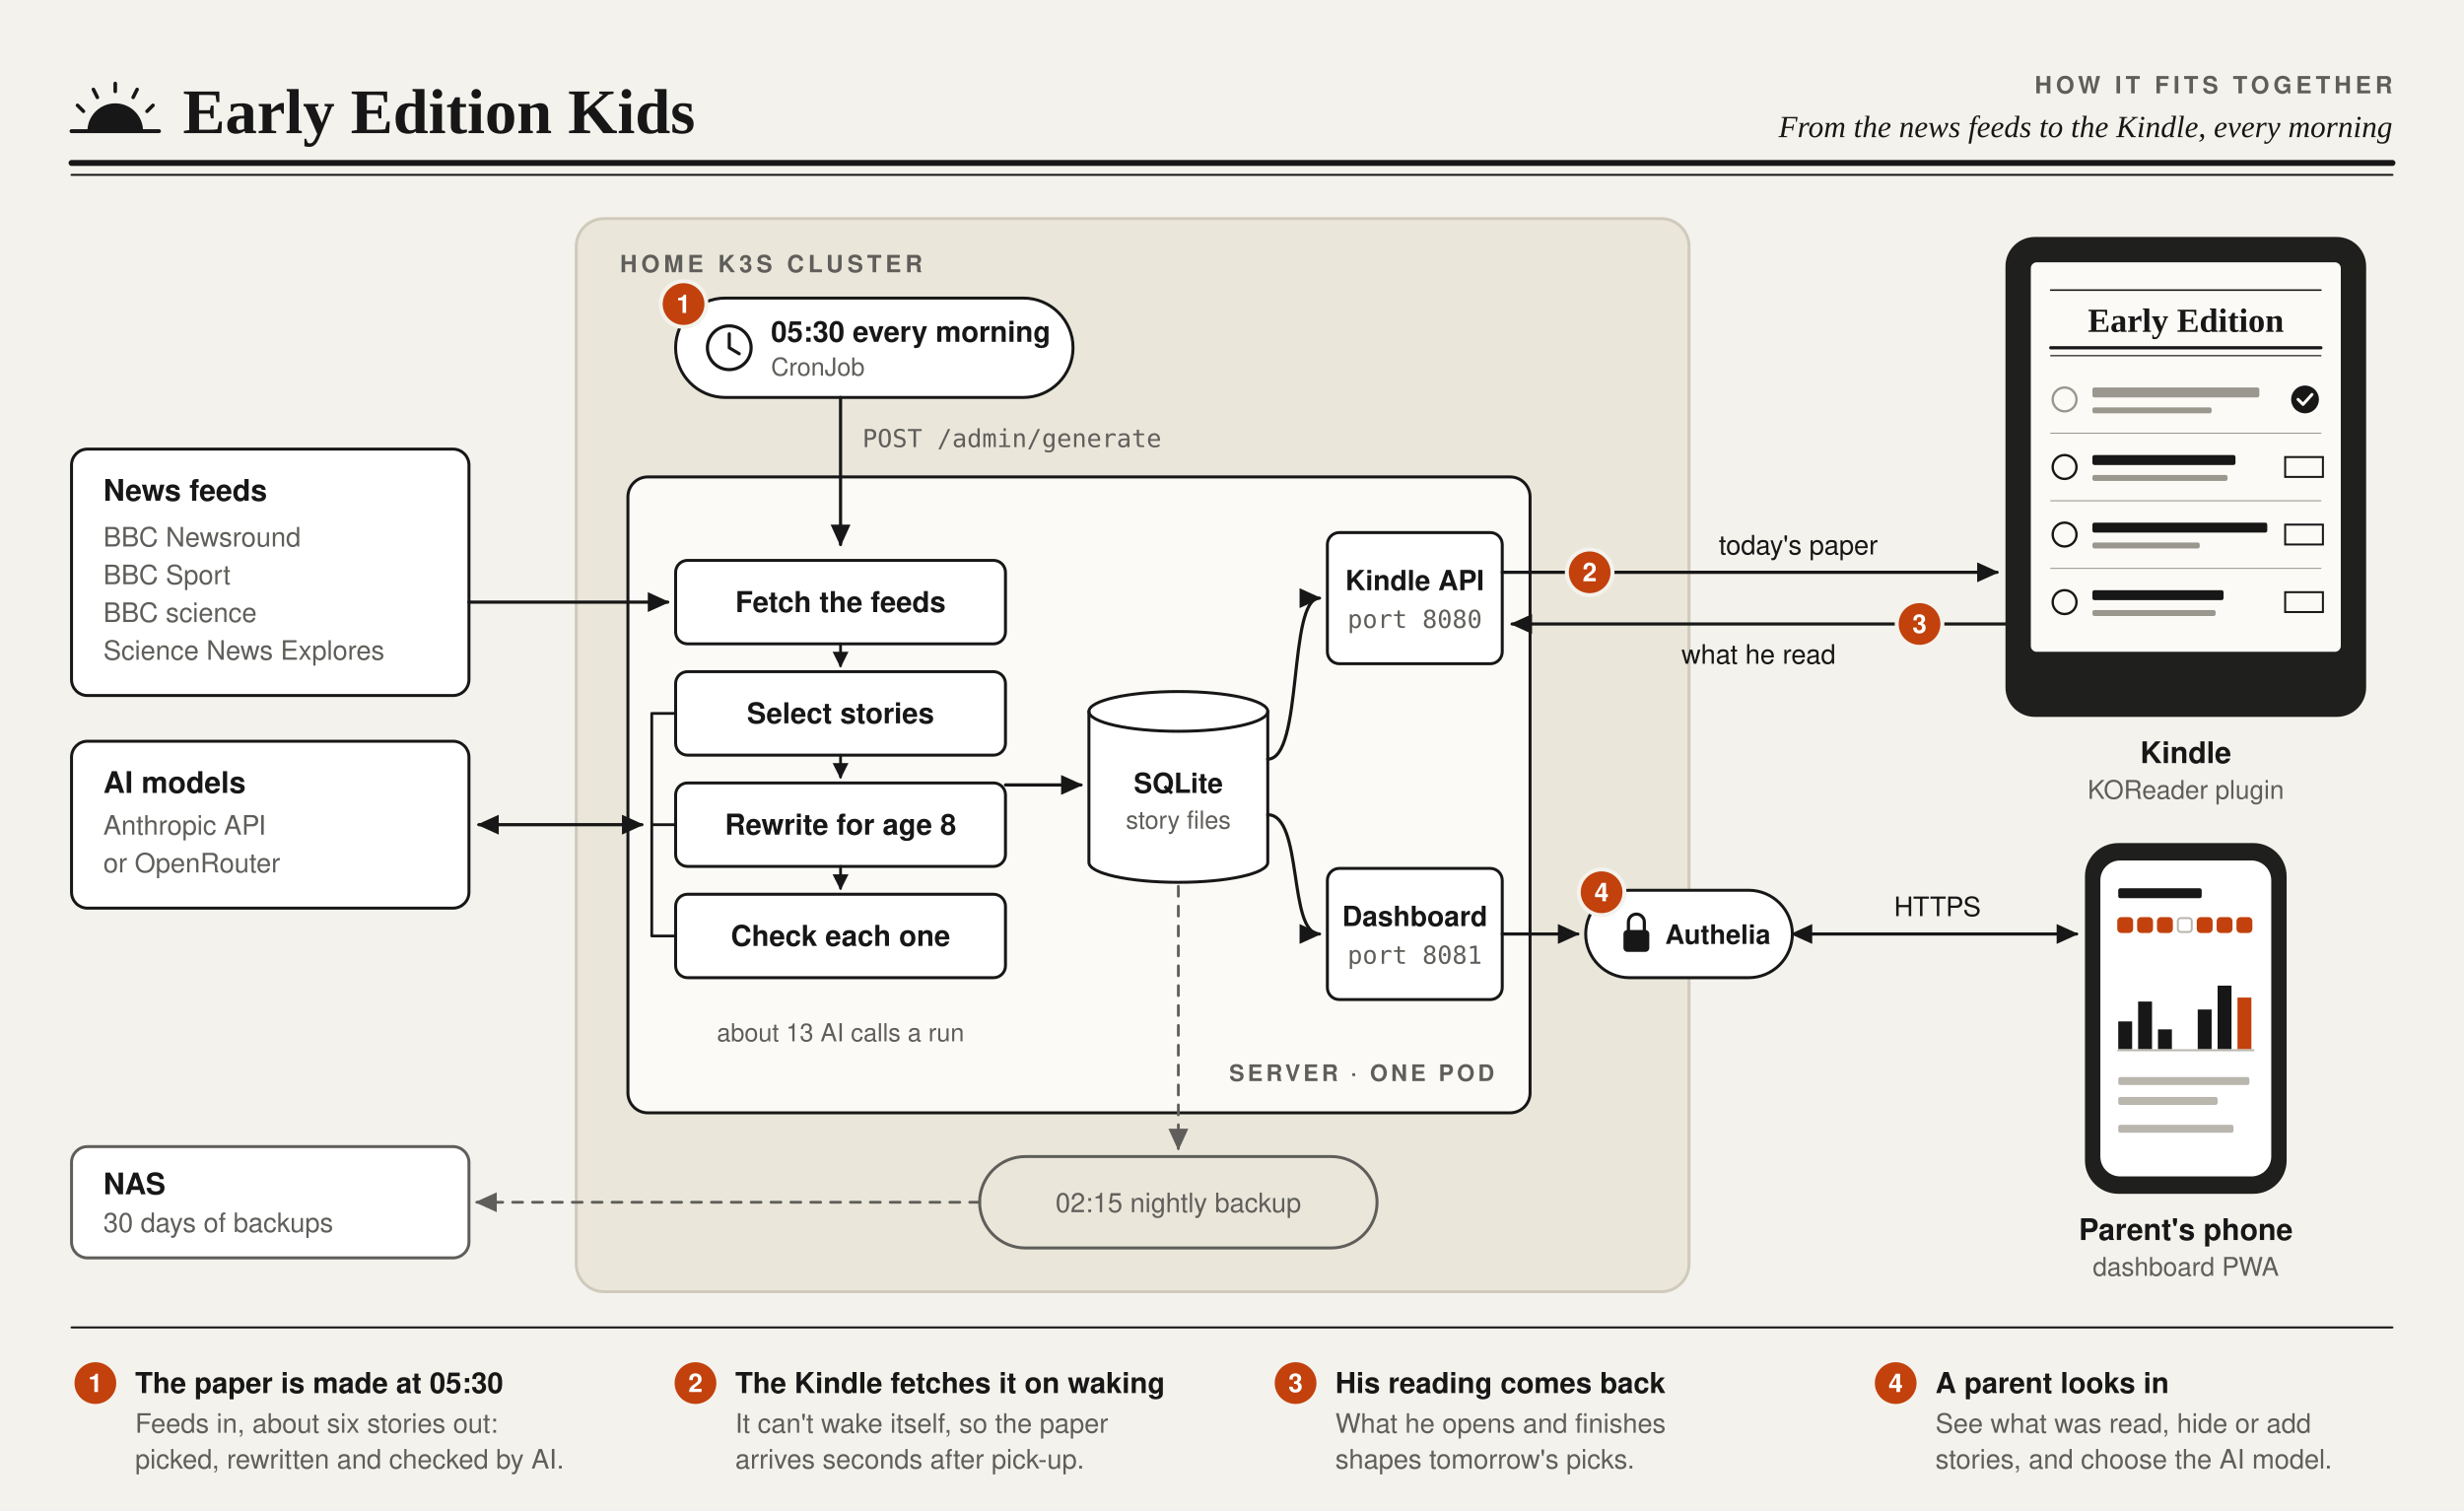
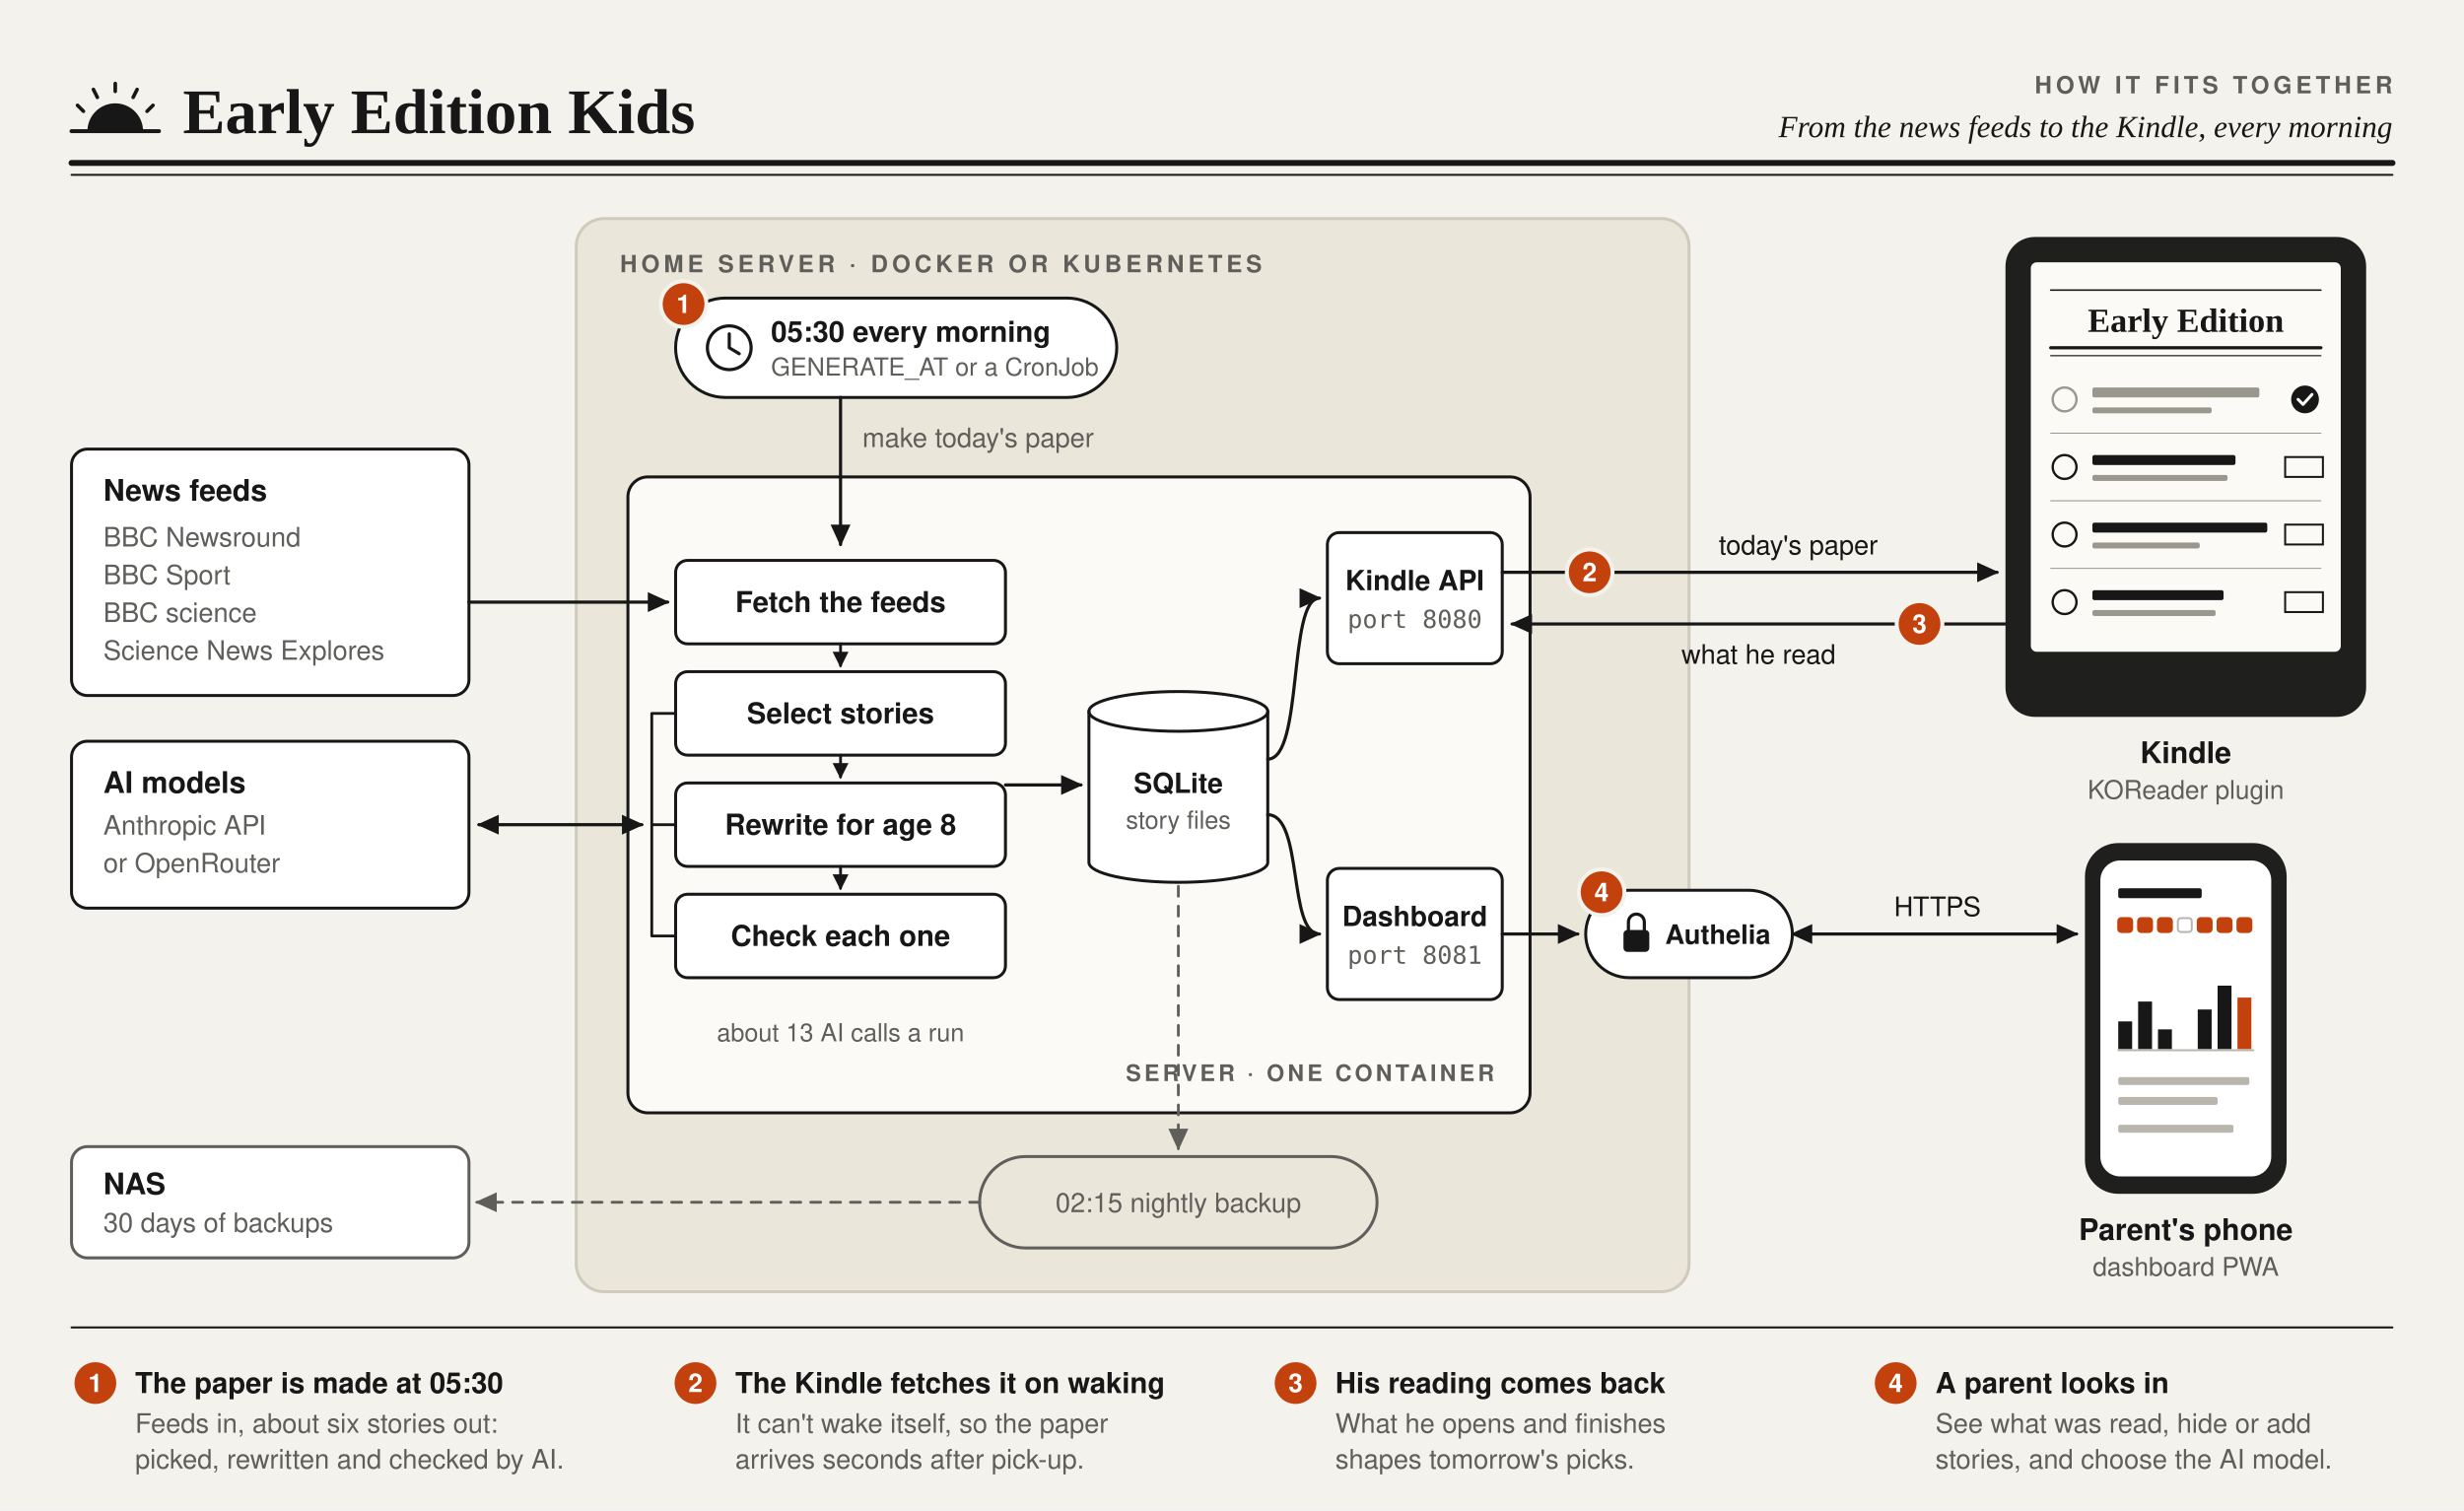
<svg xmlns="http://www.w3.org/2000/svg" viewBox="0 0 1240 760" width="1240" height="760" role="img" aria-labelledby="t d">
  <defs>
    <marker id="end-ink" markerUnits="userSpaceOnUse" markerWidth="11" markerHeight="10" refX="10" refY="5" orient="auto">
      <path d="M0,0 L11,5 L0,10 Z" fill="#171717" />
    </marker>
    <marker id="start-ink" markerUnits="userSpaceOnUse" markerWidth="11" markerHeight="10" refX="1" refY="5" orient="auto">
      <path d="M11,0 L0,5 L11,10 Z" fill="#171717" />
    </marker>
    <marker id="end-muted" markerUnits="userSpaceOnUse" markerWidth="11" markerHeight="10" refX="10" refY="5" orient="auto">
      <path d="M0,0 L11,5 L0,10 Z" fill="#5F5E5A" />
    </marker>
    <marker id="end-small" markerUnits="userSpaceOnUse" markerWidth="8" markerHeight="8" refX="7" refY="4" orient="auto">
      <path d="M0,0 L8,4 L0,8 Z" fill="#171717" />
    </marker>
  </defs>
  <rect width="1240" height="760" fill="#F4F2EC" />
  <path d="M44,66 A14,14 0 0 1 72,66 Z" fill="#171717" stroke="#171717" stroke-width="0" stroke-linecap="round" stroke-linejoin="round" />
  <path d="M36,66 H80" fill="none" stroke="#171717" stroke-width="2" stroke-linecap="round" stroke-linejoin="round" />
  <path d="M58,42 V46 M39,53 L42,56 M77,53 L74,56 M47,45 L49,49 M69,45 L67,49" fill="none" stroke="#171717" stroke-width="1.8" stroke-linecap="round" stroke-linejoin="round" />
  <text x="92" y="67" font-family="Georgia, 'Times New Roman', serif" font-size="32" font-weight="700" fill="#171717" text-anchor="start">Early Edition Kids</text>
  <text x="1204" y="47" font-family="-apple-system, 'Segoe UI', Helvetica, Arial, sans-serif" font-size="12" font-weight="700" fill="#5F5E5A" text-anchor="end" letter-spacing="2">HOW IT FITS TOGETHER</text>
  <text x="1204" y="69" font-family="Georgia, 'Times New Roman', serif" font-size="15.5" font-weight="400" fill="#171717" text-anchor="end" font-style="italic">From the news feeds to the Kindle, every morning</text>
  <path d="M36,82 H1204" fill="none" stroke="#171717" stroke-width="3" stroke-linecap="round" stroke-linejoin="round" />
  <path d="M36,88 H1204" fill="none" stroke="#171717" stroke-width="1" stroke-linecap="round" stroke-linejoin="round" />
  <rect x="290" y="110" width="560" height="540" rx="14" fill="#EAE6DA" stroke="#CFCABB" stroke-width="1.5" />
-   <text x="312" y="137" font-family="-apple-system, 'Segoe UI', Helvetica, Arial, sans-serif" font-size="12" font-weight="700" fill="#5F5E5A" text-anchor="start" letter-spacing="2">HOME K3S CLUSTER</text>
+   <text x="312" y="137" font-family="-apple-system, 'Segoe UI', Helvetica, Arial, sans-serif" font-size="12" font-weight="700" fill="#5F5E5A" text-anchor="start" letter-spacing="2">HOME SERVER · DOCKER OR KUBERNETES</text>
  <rect x="316" y="240" width="454" height="320" rx="10" fill="#FBFAF6" stroke="#171717" stroke-width="1.5" />
-   <text x="752" y="544" font-family="-apple-system, 'Segoe UI', Helvetica, Arial, sans-serif" font-size="11.5" font-weight="700" fill="#5F5E5A" text-anchor="end" letter-spacing="1.6">SERVER · ONE POD</text>
-   <rect x="340" y="150" width="200" height="50" rx="25" fill="#FFFFFF" stroke="#171717" stroke-width="1.5" />
+   <text x="752" y="544" font-family="-apple-system, 'Segoe UI', Helvetica, Arial, sans-serif" font-size="11.5" font-weight="700" fill="#5F5E5A" text-anchor="end" letter-spacing="1.6">SERVER · ONE CONTAINER</text>
+   <rect x="340" y="150" width="222" height="50" rx="25" fill="#FFFFFF" stroke="#171717" stroke-width="1.5" />
  <circle cx="367" cy="175" r="11" fill="none" stroke="#171717" stroke-width="1.6" />
  <path d="M367,168 V175 L372,178" fill="none" stroke="#171717" stroke-width="1.6" stroke-linecap="round" stroke-linejoin="round" />
  <text x="388" y="172" font-family="-apple-system, 'Segoe UI', Helvetica, Arial, sans-serif" font-size="14.5" font-weight="700" fill="#171717" text-anchor="start">05:30 every morning</text>
-   <text x="388" y="189" font-family="-apple-system, 'Segoe UI', Helvetica, Arial, sans-serif" font-size="12.5" font-weight="400" fill="#5F5E5A" text-anchor="start">CronJob</text>
+   <text x="388" y="189" font-family="-apple-system, 'Segoe UI', Helvetica, Arial, sans-serif" font-size="12.5" font-weight="400" fill="#5F5E5A" text-anchor="start">GENERATE_AT or a CronJob</text>
  <path d="M423,200 V274" fill="none" stroke="#171717" stroke-width="1.6" stroke-linecap="round" stroke-linejoin="round" marker-end="url(#end-ink)" />
-   <text x="434" y="225" font-family="ui-monospace, SFMono-Regular, Menlo, Consolas, monospace" font-size="12.5" font-weight="400" fill="#5F5E5A" text-anchor="start">POST /admin/generate</text>
+   <text x="434" y="225" font-family="-apple-system, 'Segoe UI', Helvetica, Arial, sans-serif" font-size="13.5" font-weight="400" fill="#5F5E5A" text-anchor="start">make today's paper</text>
  <rect x="340" y="282" width="166" height="42" rx="6" fill="#FFFFFF" stroke="#171717" stroke-width="1.5" />
  <text x="423" y="308" font-family="-apple-system, 'Segoe UI', Helvetica, Arial, sans-serif" font-size="14.5" font-weight="600" fill="#171717" text-anchor="middle">Fetch the feeds</text>
  <path d="M423,324 V335" fill="none" stroke="#171717" stroke-width="1.4" stroke-linecap="round" stroke-linejoin="round" marker-end="url(#end-small)" />
  <rect x="340" y="338" width="166" height="42" rx="6" fill="#FFFFFF" stroke="#171717" stroke-width="1.5" />
  <text x="423" y="364" font-family="-apple-system, 'Segoe UI', Helvetica, Arial, sans-serif" font-size="14.5" font-weight="600" fill="#171717" text-anchor="middle">Select stories</text>
  <path d="M423,380 V391" fill="none" stroke="#171717" stroke-width="1.4" stroke-linecap="round" stroke-linejoin="round" marker-end="url(#end-small)" />
  <rect x="340" y="394" width="166" height="42" rx="6" fill="#FFFFFF" stroke="#171717" stroke-width="1.5" />
  <text x="423" y="420" font-family="-apple-system, 'Segoe UI', Helvetica, Arial, sans-serif" font-size="14.5" font-weight="600" fill="#171717" text-anchor="middle">Rewrite for age 8</text>
  <path d="M423,436 V447" fill="none" stroke="#171717" stroke-width="1.4" stroke-linecap="round" stroke-linejoin="round" marker-end="url(#end-small)" />
  <rect x="340" y="450" width="166" height="42" rx="6" fill="#FFFFFF" stroke="#171717" stroke-width="1.5" />
  <text x="423" y="476" font-family="-apple-system, 'Segoe UI', Helvetica, Arial, sans-serif" font-size="14.5" font-weight="600" fill="#171717" text-anchor="middle">Check each one</text>
  <text x="423" y="524" font-family="-apple-system, 'Segoe UI', Helvetica, Arial, sans-serif" font-size="12.5" font-weight="400" fill="#5F5E5A" text-anchor="middle">about 13 AI calls a run</text>
  <path d="M506,395 H544" fill="none" stroke="#171717" stroke-width="1.6" stroke-linecap="round" stroke-linejoin="round" marker-end="url(#end-ink)" />
  <path d="M548,358 A45,10 0 0 1 638,358 V434 A45,10 0 0 1 548,434 Z" fill="#FFFFFF" stroke="#171717" stroke-width="1.5" stroke-linecap="round" stroke-linejoin="round" />
  <path d="M548,358 A45,10 0 0 0 638,358" fill="none" stroke="#171717" stroke-width="1.5" stroke-linecap="round" stroke-linejoin="round" />
  <text x="593" y="399" font-family="-apple-system, 'Segoe UI', Helvetica, Arial, sans-serif" font-size="14" font-weight="700" fill="#171717" text-anchor="middle">SQLite</text>
  <text x="593" y="417" font-family="-apple-system, 'Segoe UI', Helvetica, Arial, sans-serif" font-size="12.5" font-weight="400" fill="#5F5E5A" text-anchor="middle">story files</text>
  <path d="M638,382 C656,382 648,301 664,301" fill="none" stroke="#171717" stroke-width="1.6" stroke-linecap="round" stroke-linejoin="round" marker-end="url(#end-ink)" />
  <path d="M638,410 C656,410 648,470 664,470" fill="none" stroke="#171717" stroke-width="1.6" stroke-linecap="round" stroke-linejoin="round" marker-end="url(#end-ink)" />
  <rect x="668" y="268" width="88" height="66" rx="6" fill="#FFFFFF" stroke="#171717" stroke-width="1.5" />
  <text x="712" y="297" font-family="-apple-system, 'Segoe UI', Helvetica, Arial, sans-serif" font-size="14" font-weight="700" fill="#171717" text-anchor="middle">Kindle API</text>
  <text x="712" y="316" font-family="ui-monospace, SFMono-Regular, Menlo, Consolas, monospace" font-size="12.5" font-weight="400" fill="#5F5E5A" text-anchor="middle">port 8080</text>
  <rect x="668" y="437" width="88" height="66" rx="6" fill="#FFFFFF" stroke="#171717" stroke-width="1.5" />
  <text x="712" y="466" font-family="-apple-system, 'Segoe UI', Helvetica, Arial, sans-serif" font-size="14" font-weight="700" fill="#171717" text-anchor="middle">Dashboard</text>
  <text x="712" y="485" font-family="ui-monospace, SFMono-Regular, Menlo, Consolas, monospace" font-size="12.5" font-weight="400" fill="#5F5E5A" text-anchor="middle">port 8081</text>
  <path d="M593,446 V578" fill="none" stroke="#5F5E5A" stroke-width="1.4" stroke-linecap="round" stroke-linejoin="round" stroke-dasharray="5 5" marker-end="url(#end-muted)" />
  <rect x="493" y="582" width="200" height="46" rx="23" fill="#EAE6DA" stroke="#5F5E5A" stroke-width="1.5" />
  <text x="593" y="610" font-family="-apple-system, 'Segoe UI', Helvetica, Arial, sans-serif" font-size="13.5" font-weight="400" fill="#5F5E5A" text-anchor="middle">02:15 nightly backup</text>
  <path d="M493,605 H240" fill="none" stroke="#5F5E5A" stroke-width="1.4" stroke-linecap="round" stroke-linejoin="round" stroke-dasharray="5 5" marker-end="url(#end-muted)" />
  <rect x="36" y="226" width="200" height="124" rx="8" fill="#FFFFFF" stroke="#171717" stroke-width="1.5" />
  <text x="52" y="252" font-family="-apple-system, 'Segoe UI', Helvetica, Arial, sans-serif" font-size="15" font-weight="700" fill="#171717" text-anchor="start">News feeds</text>
  <text x="52" y="275" font-family="-apple-system, 'Segoe UI', Helvetica, Arial, sans-serif" font-size="13.5" font-weight="400" fill="#5F5E5A" text-anchor="start">BBC Newsround</text>
  <text x="52" y="294" font-family="-apple-system, 'Segoe UI', Helvetica, Arial, sans-serif" font-size="13.5" font-weight="400" fill="#5F5E5A" text-anchor="start">BBC Sport</text>
  <text x="52" y="313" font-family="-apple-system, 'Segoe UI', Helvetica, Arial, sans-serif" font-size="13.5" font-weight="400" fill="#5F5E5A" text-anchor="start">BBC science</text>
  <text x="52" y="332" font-family="-apple-system, 'Segoe UI', Helvetica, Arial, sans-serif" font-size="13.5" font-weight="400" fill="#5F5E5A" text-anchor="start">Science News Explores</text>
  <path d="M236,303 H336" fill="none" stroke="#171717" stroke-width="1.6" stroke-linecap="round" stroke-linejoin="round" marker-end="url(#end-ink)" />
  <rect x="36" y="373" width="200" height="84" rx="8" fill="#FFFFFF" stroke="#171717" stroke-width="1.5" />
  <text x="52" y="399" font-family="-apple-system, 'Segoe UI', Helvetica, Arial, sans-serif" font-size="15" font-weight="700" fill="#171717" text-anchor="start">AI models</text>
  <text x="52" y="420" font-family="-apple-system, 'Segoe UI', Helvetica, Arial, sans-serif" font-size="13.5" font-weight="400" fill="#5F5E5A" text-anchor="start">Anthropic API</text>
  <text x="52" y="439" font-family="-apple-system, 'Segoe UI', Helvetica, Arial, sans-serif" font-size="13.5" font-weight="400" fill="#5F5E5A" text-anchor="start">or OpenRouter</text>
  <path d="M340,359 H328 V471 H340 M328,415 H340" fill="none" stroke="#171717" stroke-width="1.4" stroke-linecap="round" stroke-linejoin="round" />
  <path d="M241,415 H323" fill="none" stroke="#171717" stroke-width="1.6" stroke-linecap="round" stroke-linejoin="round" marker-end="url(#end-ink)" marker-start="url(#start-ink)" />
  <rect x="36" y="577" width="200" height="56" rx="8" fill="#FFFFFF" stroke="#5F5E5A" stroke-width="1.5" />
  <text x="52" y="601" font-family="-apple-system, 'Segoe UI', Helvetica, Arial, sans-serif" font-size="15" font-weight="700" fill="#171717" text-anchor="start">NAS</text>
  <text x="52" y="620" font-family="-apple-system, 'Segoe UI', Helvetica, Arial, sans-serif" font-size="13.5" font-weight="400" fill="#5F5E5A" text-anchor="start">30 days of backups</text>
  <path d="M756,288 H1005" fill="none" stroke="#171717" stroke-width="1.6" stroke-linecap="round" stroke-linejoin="round" marker-end="url(#end-ink)" />
  <path d="M1010,314 H761" fill="none" stroke="#171717" stroke-width="1.6" stroke-linecap="round" stroke-linejoin="round" marker-end="url(#end-ink)" />
  <text x="905" y="279" font-family="-apple-system, 'Segoe UI', Helvetica, Arial, sans-serif" font-size="13.5" font-weight="400" fill="#171717" text-anchor="middle">today's paper</text>
  <text x="885" y="334" font-family="-apple-system, 'Segoe UI', Helvetica, Arial, sans-serif" font-size="13.5" font-weight="400" fill="#171717" text-anchor="middle">what he read</text>
  <rect x="1010" y="120" width="180" height="240" rx="14" fill="#1F1F1D" stroke="#1F1F1D" stroke-width="1.5" />
  <rect x="1022" y="132" width="156" height="196" rx="3" fill="#FBFAF6" stroke="#FBFAF6" stroke-width="0" />
  <path d="M1032,146 H1168" fill="none" stroke="#171717" stroke-width="0.8" stroke-linecap="round" stroke-linejoin="round" />
  <text x="1100" y="167" font-family="Georgia, 'Times New Roman', serif" font-size="17" font-weight="700" fill="#171717" text-anchor="middle">Early Edition</text>
  <path d="M1032,175 H1168" fill="none" stroke="#171717" stroke-width="1.6" stroke-linecap="round" stroke-linejoin="round" />
  <path d="M1032,179 H1168" fill="none" stroke="#171717" stroke-width="0.6" stroke-linecap="round" stroke-linejoin="round" />
  <circle cx="1039" cy="201" r="6" fill="none" stroke="#9A978F" stroke-width="1.2" />
  <rect x="1053" y="195" width="84" height="5" rx="1" fill="#9A978F" />
  <rect x="1053" y="205" width="60" height="3" rx="1" fill="#9A978F" />
  <circle cx="1160" cy="201" r="7" fill="#171717" />
  <path d="M1156.5,201 L1159,203.5 L1163.5,198.5" fill="none" stroke="#FBFAF6" stroke-width="1.5" stroke-linecap="round" stroke-linejoin="round" />
  <path d="M1032,218 H1168" fill="none" stroke="#9A978F" stroke-width="0.5" stroke-linecap="round" stroke-linejoin="round" />
  <circle cx="1039" cy="235" r="6" fill="none" stroke="#171717" stroke-width="1.2" />
  <rect x="1053" y="229" width="72" height="5" rx="1" fill="#171717" />
  <rect x="1053" y="239" width="68" height="3" rx="1" fill="#9A978F" />
  <rect x="1150" y="230" width="19" height="10" fill="none" stroke="#171717" stroke-width="1" />
  <path d="M1032,252 H1168" fill="none" stroke="#9A978F" stroke-width="0.5" stroke-linecap="round" stroke-linejoin="round" />
  <circle cx="1039" cy="269" r="6" fill="none" stroke="#171717" stroke-width="1.2" />
  <rect x="1053" y="263" width="88" height="5" rx="1" fill="#171717" />
  <rect x="1053" y="273" width="54" height="3" rx="1" fill="#9A978F" />
  <rect x="1150" y="264" width="19" height="10" fill="none" stroke="#171717" stroke-width="1" />
  <path d="M1032,286 H1168" fill="none" stroke="#9A978F" stroke-width="0.5" stroke-linecap="round" stroke-linejoin="round" />
  <circle cx="1039" cy="303" r="6" fill="none" stroke="#171717" stroke-width="1.2" />
  <rect x="1053" y="297" width="66" height="5" rx="1" fill="#171717" />
  <rect x="1053" y="307" width="62" height="3" rx="1" fill="#9A978F" />
  <rect x="1150" y="298" width="19" height="10" fill="none" stroke="#171717" stroke-width="1" />
  <text x="1100" y="384" font-family="-apple-system, 'Segoe UI', Helvetica, Arial, sans-serif" font-size="15" font-weight="700" fill="#171717" text-anchor="middle">Kindle</text>
  <text x="1100" y="402" font-family="-apple-system, 'Segoe UI', Helvetica, Arial, sans-serif" font-size="13" font-weight="400" fill="#5F5E5A" text-anchor="middle">KOReader plugin</text>
  <path d="M756,470 H794" fill="none" stroke="#171717" stroke-width="1.6" stroke-linecap="round" stroke-linejoin="round" marker-end="url(#end-ink)" />
  <path d="M902,470 H1045" fill="none" stroke="#171717" stroke-width="1.6" stroke-linecap="round" stroke-linejoin="round" marker-end="url(#end-ink)" marker-start="url(#start-ink)" />
  <rect x="798" y="448" width="104" height="44" rx="22" fill="#FFFFFF" stroke="#171717" stroke-width="1.5" />
  <rect x="817" y="468" width="13" height="11" rx="2" fill="#171717" stroke="#171717" stroke-width="0" />
  <path d="M819.5,468 V464 A4,4 0 0 1 827.5,464 V468" fill="none" stroke="#171717" stroke-width="1.6" stroke-linecap="round" stroke-linejoin="round" />
  <text x="838" y="475" font-family="-apple-system, 'Segoe UI', Helvetica, Arial, sans-serif" font-size="13.5" font-weight="700" fill="#171717" text-anchor="start">Authelia</text>
  <text x="975" y="461" font-family="-apple-system, 'Segoe UI', Helvetica, Arial, sans-serif" font-size="13.5" font-weight="400" fill="#171717" text-anchor="middle">HTTPS</text>
  <rect x="1050" y="425" width="100" height="175" rx="16" fill="#1F1F1D" stroke="#1F1F1D" stroke-width="1.5" />
  <rect x="1057" y="433" width="86" height="159" rx="10" fill="#FFFFFF" stroke="#FFFFFF" stroke-width="0" />
  <rect x="1066" y="447" width="42" height="5" rx="1" fill="#171717" />
  <rect x="1066" y="462" width="7" height="7" rx="1.5" fill="#C2410C" stroke="#C2410C" stroke-width="1" />
  <rect x="1076" y="462" width="7" height="7" rx="1.5" fill="#C2410C" stroke="#C2410C" stroke-width="1" />
  <rect x="1086" y="462" width="7" height="7" rx="1.5" fill="#C2410C" stroke="#C2410C" stroke-width="1" />
  <rect x="1096" y="462" width="7" height="7" rx="1.5" fill="none" stroke="#B9B6AD" stroke-width="1" />
  <rect x="1106" y="462" width="7" height="7" rx="1.5" fill="#C2410C" stroke="#C2410C" stroke-width="1" />
  <rect x="1116" y="462" width="7" height="7" rx="1.5" fill="#C2410C" stroke="#C2410C" stroke-width="1" />
  <rect x="1126" y="462" width="7" height="7" rx="1.5" fill="#C2410C" stroke="#C2410C" stroke-width="1" />
  <rect x="1066" y="514" width="7" height="14" fill="#171717" />
  <rect x="1076" y="504" width="7" height="24" fill="#171717" />
  <rect x="1086" y="518" width="7" height="10" fill="#171717" />
  <rect x="1096" y="528" width="7" height="0" fill="#171717" />
  <rect x="1106" y="508" width="7" height="20" fill="#171717" />
  <rect x="1116" y="496" width="7" height="32" fill="#171717" />
  <rect x="1126" y="502" width="7" height="26" fill="#C2410C" />
  <path d="M1066,528.5 H1134" fill="none" stroke="#B9B6AD" stroke-width="1" stroke-linecap="round" stroke-linejoin="round" />
  <rect x="1066" y="542" width="66" height="4" rx="1" fill="#B9B6AD" />
  <rect x="1066" y="552" width="50" height="4" rx="1" fill="#B9B6AD" />
  <rect x="1066" y="566" width="58" height="4" rx="1" fill="#B9B6AD" />
  <text x="1100" y="624" font-family="-apple-system, 'Segoe UI', Helvetica, Arial, sans-serif" font-size="15" font-weight="700" fill="#171717" text-anchor="middle">Parent's phone</text>
  <text x="1100" y="642" font-family="-apple-system, 'Segoe UI', Helvetica, Arial, sans-serif" font-size="13" font-weight="400" fill="#5F5E5A" text-anchor="middle">dashboard PWA</text>
  <circle cx="344" cy="153" r="11.5" fill="#C2410C" stroke="#F4F2EC" stroke-width="2" />
  <text x="344" y="157.5" font-family="-apple-system, 'Segoe UI', Helvetica, Arial, sans-serif" font-size="13" font-weight="700" fill="#FFFFFF" text-anchor="middle">1</text>
  <circle cx="800" cy="288" r="11.5" fill="#C2410C" stroke="#F4F2EC" stroke-width="2" />
  <text x="800" y="292.5" font-family="-apple-system, 'Segoe UI', Helvetica, Arial, sans-serif" font-size="13" font-weight="700" fill="#FFFFFF" text-anchor="middle">2</text>
  <circle cx="966" cy="314" r="11.5" fill="#C2410C" stroke="#F4F2EC" stroke-width="2" />
  <text x="966" y="318.5" font-family="-apple-system, 'Segoe UI', Helvetica, Arial, sans-serif" font-size="13" font-weight="700" fill="#FFFFFF" text-anchor="middle">3</text>
  <circle cx="806" cy="449" r="11.5" fill="#C2410C" stroke="#F4F2EC" stroke-width="2" />
  <text x="806" y="453.5" font-family="-apple-system, 'Segoe UI', Helvetica, Arial, sans-serif" font-size="13" font-weight="700" fill="#FFFFFF" text-anchor="middle">4</text>
  <path d="M36,668 H1204" fill="none" stroke="#171717" stroke-width="1" stroke-linecap="round" stroke-linejoin="round" />
  <circle cx="48" cy="696" r="11.5" fill="#C2410C" stroke="#F4F2EC" stroke-width="2" />
  <text x="48" y="700.5" font-family="-apple-system, 'Segoe UI', Helvetica, Arial, sans-serif" font-size="13" font-weight="700" fill="#FFFFFF" text-anchor="middle">1</text>
  <text x="68" y="701" font-family="-apple-system, 'Segoe UI', Helvetica, Arial, sans-serif" font-size="14.5" font-weight="700" fill="#171717" text-anchor="start">The paper is made at 05:30</text>
  <text x="68" y="721" font-family="-apple-system, 'Segoe UI', Helvetica, Arial, sans-serif" font-size="13.5" font-weight="400" fill="#5F5E5A" text-anchor="start">Feeds in, about six stories out:</text>
  <text x="68" y="739" font-family="-apple-system, 'Segoe UI', Helvetica, Arial, sans-serif" font-size="13.5" font-weight="400" fill="#5F5E5A" text-anchor="start">picked, rewritten and checked by AI.</text>
  <circle cx="350" cy="696" r="11.5" fill="#C2410C" stroke="#F4F2EC" stroke-width="2" />
  <text x="350" y="700.5" font-family="-apple-system, 'Segoe UI', Helvetica, Arial, sans-serif" font-size="13" font-weight="700" fill="#FFFFFF" text-anchor="middle">2</text>
  <text x="370" y="701" font-family="-apple-system, 'Segoe UI', Helvetica, Arial, sans-serif" font-size="14.5" font-weight="700" fill="#171717" text-anchor="start">The Kindle fetches it on waking</text>
  <text x="370" y="721" font-family="-apple-system, 'Segoe UI', Helvetica, Arial, sans-serif" font-size="13.5" font-weight="400" fill="#5F5E5A" text-anchor="start">It can't wake itself, so the paper</text>
  <text x="370" y="739" font-family="-apple-system, 'Segoe UI', Helvetica, Arial, sans-serif" font-size="13.5" font-weight="400" fill="#5F5E5A" text-anchor="start">arrives seconds after pick-up.</text>
  <circle cx="652" cy="696" r="11.5" fill="#C2410C" stroke="#F4F2EC" stroke-width="2" />
  <text x="652" y="700.5" font-family="-apple-system, 'Segoe UI', Helvetica, Arial, sans-serif" font-size="13" font-weight="700" fill="#FFFFFF" text-anchor="middle">3</text>
  <text x="672" y="701" font-family="-apple-system, 'Segoe UI', Helvetica, Arial, sans-serif" font-size="14.5" font-weight="700" fill="#171717" text-anchor="start">His reading comes back</text>
  <text x="672" y="721" font-family="-apple-system, 'Segoe UI', Helvetica, Arial, sans-serif" font-size="13.5" font-weight="400" fill="#5F5E5A" text-anchor="start">What he opens and finishes</text>
  <text x="672" y="739" font-family="-apple-system, 'Segoe UI', Helvetica, Arial, sans-serif" font-size="13.5" font-weight="400" fill="#5F5E5A" text-anchor="start">shapes tomorrow's picks.</text>
  <circle cx="954" cy="696" r="11.5" fill="#C2410C" stroke="#F4F2EC" stroke-width="2" />
  <text x="954" y="700.5" font-family="-apple-system, 'Segoe UI', Helvetica, Arial, sans-serif" font-size="13" font-weight="700" fill="#FFFFFF" text-anchor="middle">4</text>
  <text x="974" y="701" font-family="-apple-system, 'Segoe UI', Helvetica, Arial, sans-serif" font-size="14.5" font-weight="700" fill="#171717" text-anchor="start">A parent looks in</text>
  <text x="974" y="721" font-family="-apple-system, 'Segoe UI', Helvetica, Arial, sans-serif" font-size="13.5" font-weight="400" fill="#5F5E5A" text-anchor="start">See what was read, hide or add</text>
  <text x="974" y="739" font-family="-apple-system, 'Segoe UI', Helvetica, Arial, sans-serif" font-size="13.5" font-weight="400" fill="#5F5E5A" text-anchor="start">stories, and choose the AI model.</text>
</svg>
